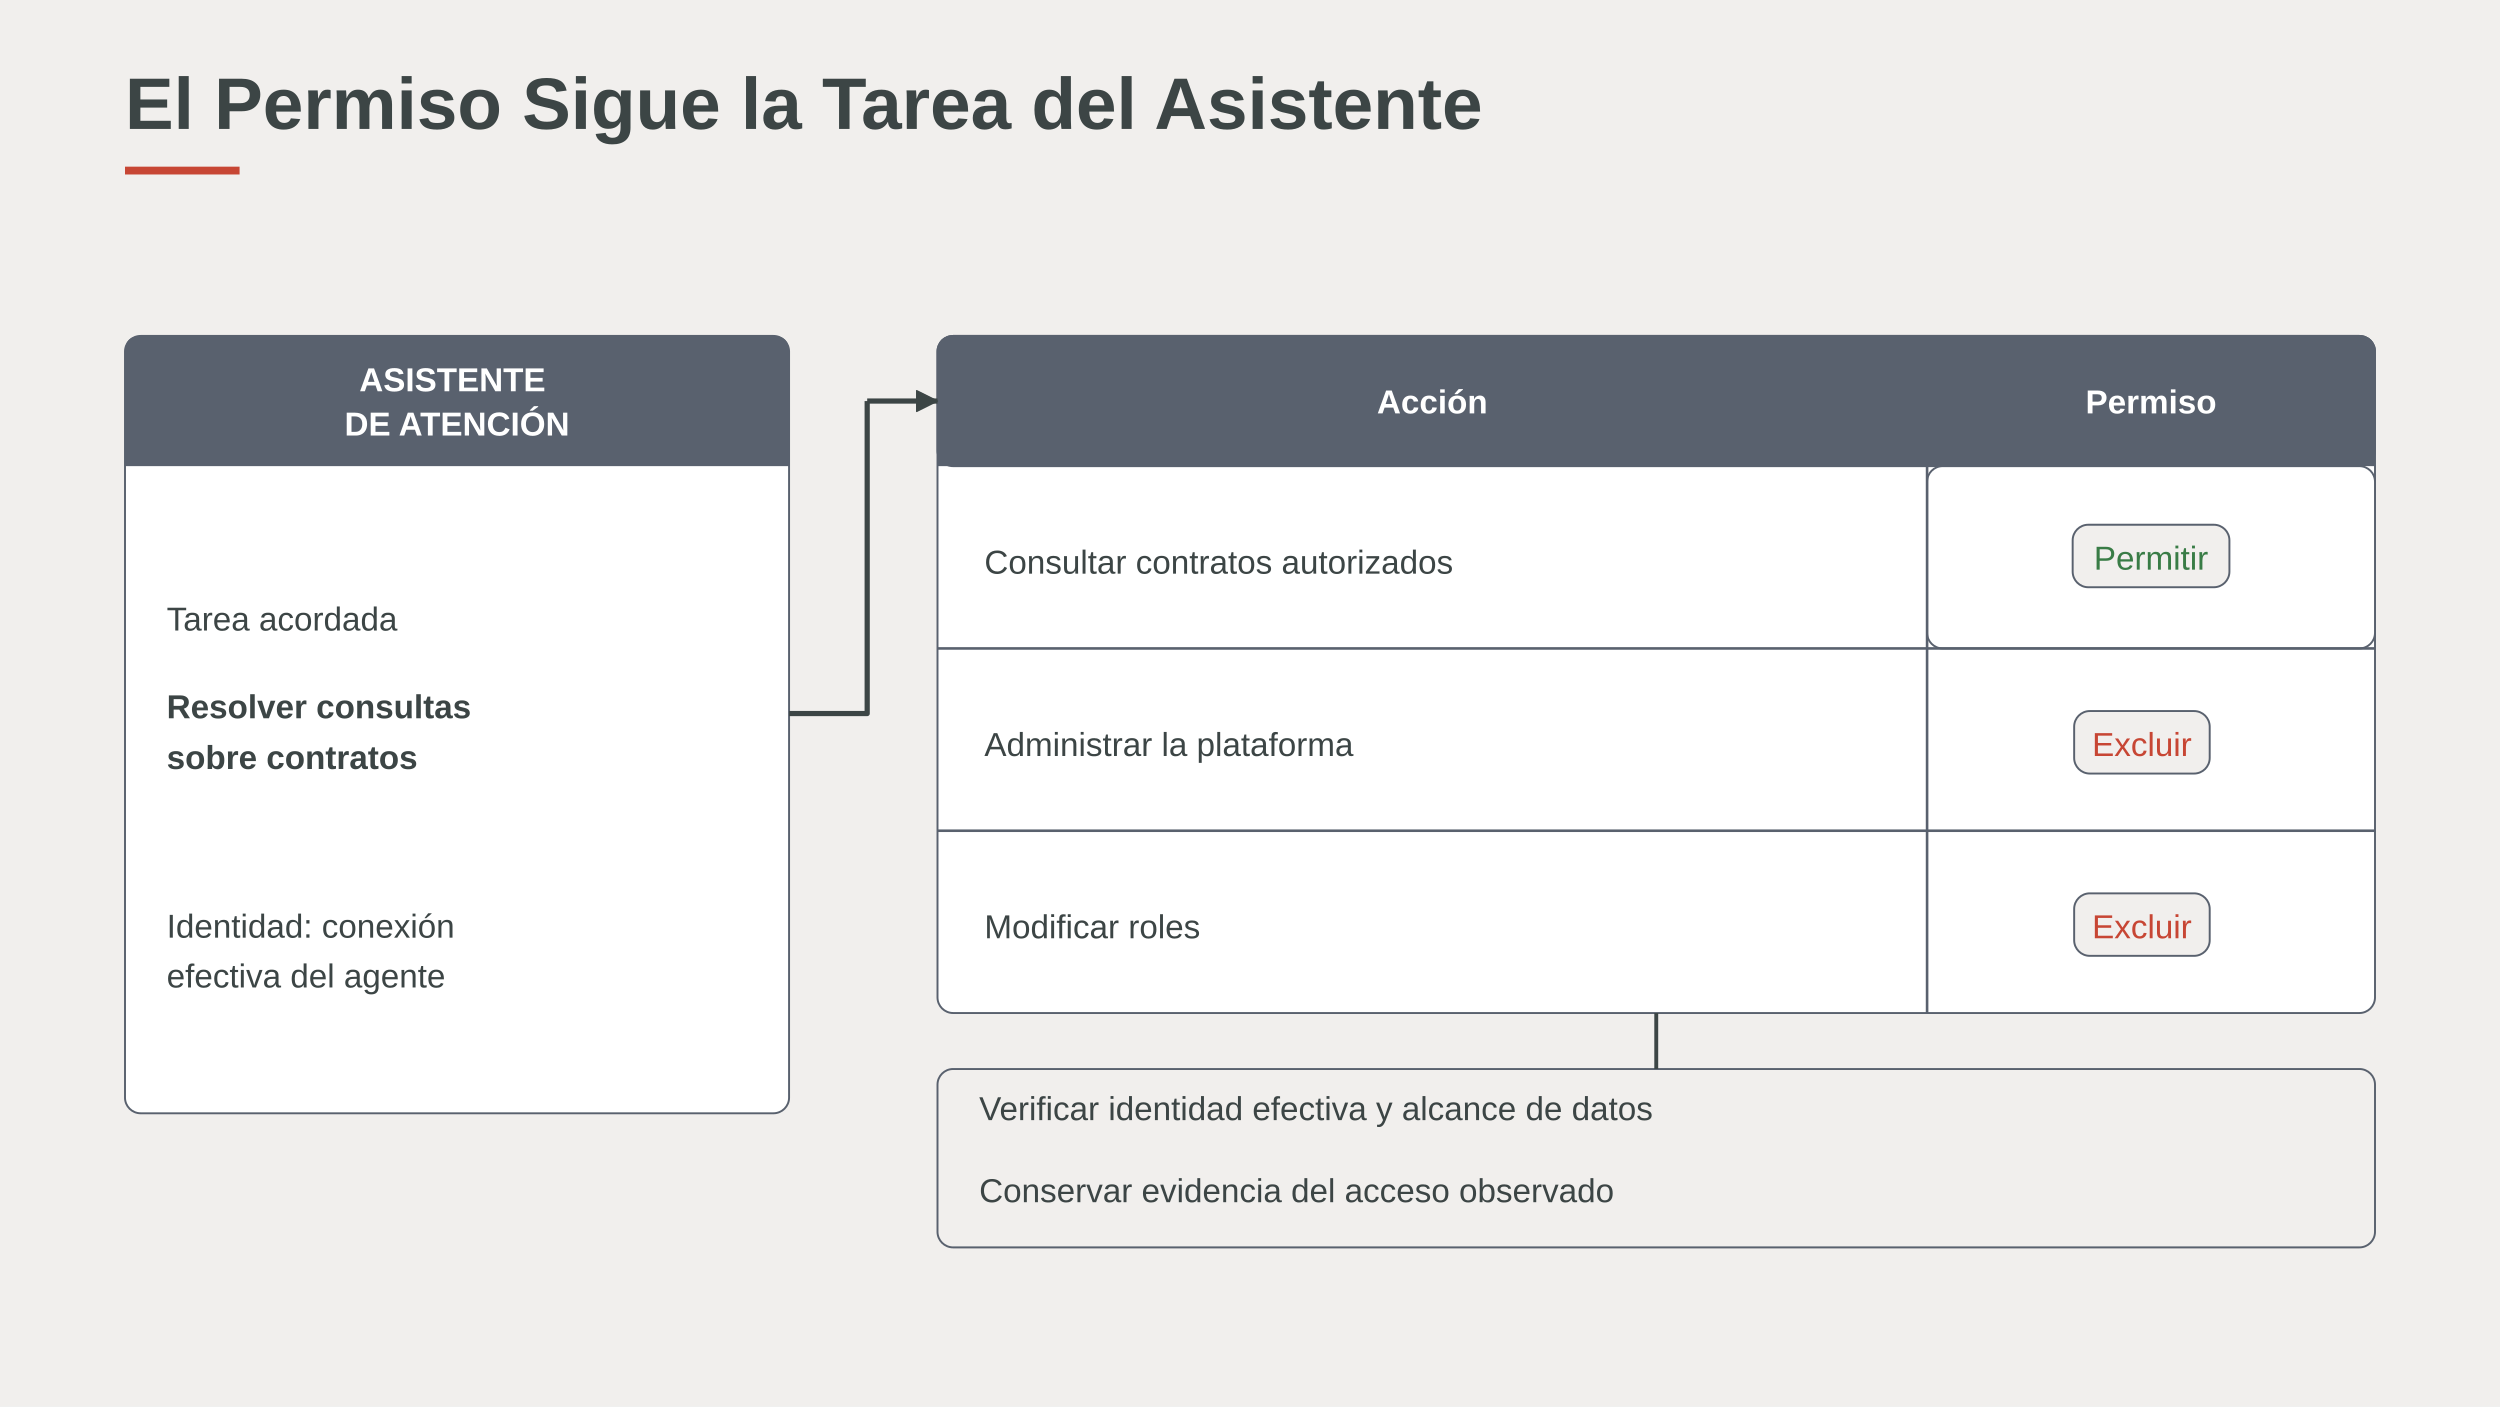
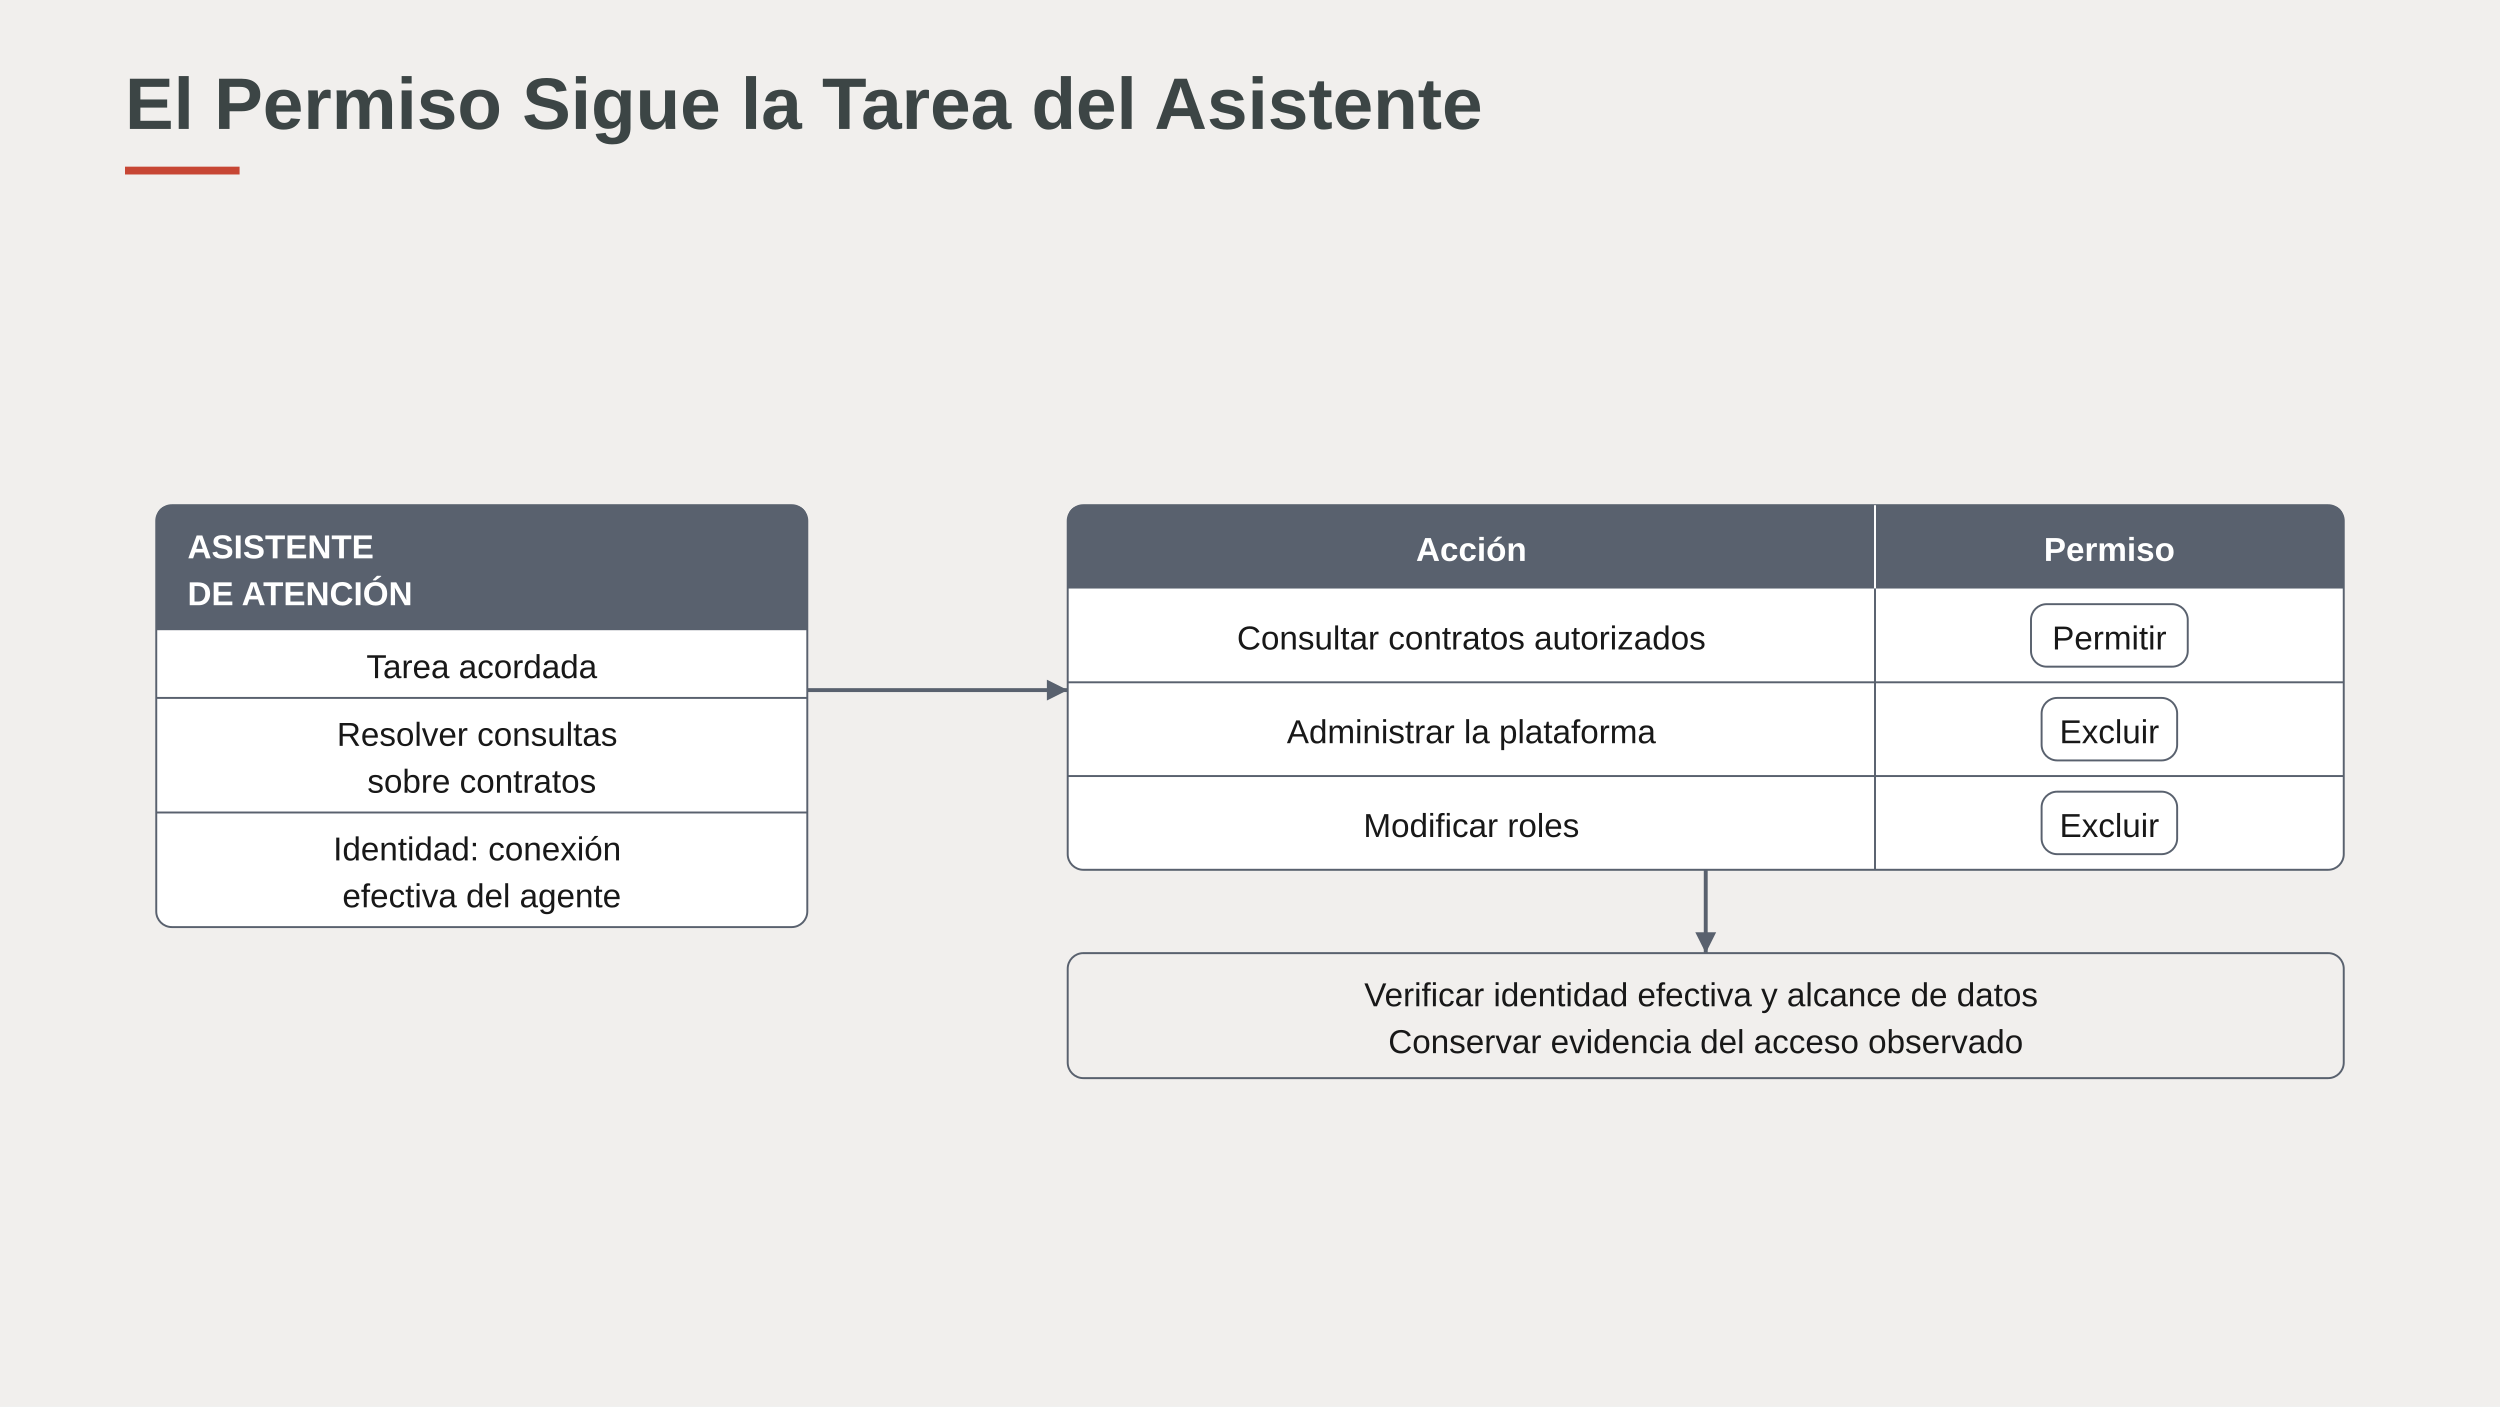
<svg xmlns="http://www.w3.org/2000/svg" viewBox="0 0 1920 1080" role="img" aria-labelledby="title description">
  <g font-family="Segoe UI, Arial, sans-serif">
    <rect x="0" y="0" width="1920" height="1080" rx="0" fill="#F1EFED" stroke="none" stroke-width="2" />
    <rect x="96" y="128" width="88" height="6" rx="0" fill="#C74634" stroke="none" stroke-width="2" />
    <text x="96" y="99" font-size="56" fill="#3C4545" font-weight="700" text-anchor="start">
      <tspan x="96" y="99">El Permiso Sigue la Tarea del Asistente</tspan>
    </text>
-     <g data-layout="module-artwork" data-reference="governance-architecture" transform="translate(0.000 -22.000)" data-center="960 608">
-       <rect x="96" y="280" width="510" height="597" rx="12" fill="#FFFFFF" stroke="#59616E" stroke-width="1.5" data-table-frame="true" />
-       <path d="M108.0 280.0 H594.0 Q606.0 280.0 606.0 292.0 V380.0 H96.0 V292.0 Q96.0 280.0 108.0 280.0 Z" fill="#59616E" stroke="none" data-table-header="true" />
-       <text x="351.0" y="322.5" font-size="25.5" fill="#FFFFFF" font-weight="700" text-anchor="middle">
-         <tspan x="351.0" y="322.5">ASISTENTE </tspan>
-         <tspan x="351.0" y="356.5">DE ATENCIÓN</tspan>
-       </text>
-       <text x="128" y="506.27" font-size="25.5" fill="#3C4545" font-weight="400" text-anchor="start">
-         <tspan x="128" y="506.27">Tarea acordada</tspan>
-       </text>
-       <text x="128" y="573.611" font-size="25.5" fill="#3C4545" font-weight="700" text-anchor="start">
-         <tspan x="128" y="573.611">Resolver consultas </tspan>
-         <tspan x="128" y="612.569">sobre contratos</tspan>
-       </text>
-       <text x="128" y="742.145" font-size="25.5" fill="#3C4545" font-weight="400" text-anchor="start">
-         <tspan x="128" y="742.145">Identidad: conexión </tspan>
-         <tspan x="128" y="780.395">efectiva del agente</tspan>
-       </text>
-       <rect x="720" y="280" width="1104" height="520" rx="12" fill="#FFFFFF" stroke="#59616E" stroke-width="1.5" data-table-frame="true" />
-       <rect x="720" y="280" width="1104" height="100" rx="12" fill="#FFFFFF" stroke="#59616E" stroke-width="1.5" />
-       <path d="M732.0 280.0 H1812.0 Q1824.0 280.0 1824.0 292.0 V380.0 H720.0 V292.0 Q720.0 280.0 732.0 280.0 Z" fill="#59616E" stroke="none" data-table-header="true" />
-       <rect x="1480" y="380" width="344" height="140" rx="12" fill="#FFFFFF" stroke="#59616E" stroke-width="1.5" data-table-frame="true" />
-       <text x="1100.0" y="339.5" font-size="25.5" fill="#FFFFFF" font-weight="700" text-anchor="middle">
-         <tspan x="1100.0" y="339.5">Acción</tspan>
-       </text>
-       <text x="1652.0" y="339.5" font-size="25.5" fill="#FFFFFF" font-weight="700" text-anchor="middle">
-         <tspan x="1652.0" y="339.5">Permiso</tspan>
-       </text>
-       <line x1="1480" y1="280" x2="1480" y2="800" stroke="#59616E" stroke-width="2" />
-       <text x="756" y="462.59" font-size="25.5" fill="#3C4545" font-weight="400" text-anchor="start">
-         <tspan x="756" y="462.59">Consultar contratos autorizados</tspan>
-       </text>
-       <rect x="1591.807" y="425.0" width="120.386" height="48" rx="12" fill="#F1EFED" stroke="#59616E" stroke-width="1.5" data-layout="reference-tag" />
-       <text x="1652.0" y="459.5" font-size="25.5" fill="#397C46" font-weight="400" text-anchor="middle">
-         <tspan x="1652.0" y="459.5">Permitir</tspan>
-       </text>
-       <line x1="720" y1="520" x2="1824" y2="520" stroke="#59616E" stroke-width="2" />
-       <text x="756" y="602.59" font-size="25.5" fill="#3C4545" font-weight="400" text-anchor="start">
-         <tspan x="756" y="602.59">Administrar la plataforma</tspan>
-       </text>
-       <rect x="1592.952" y="568.09" width="104.097" height="48" rx="12" fill="#F1EFED" stroke="#59616E" stroke-width="1.5" data-layout="reference-tag" />
-       <text x="1645.0" y="602.59" font-size="25.5" fill="#C74634" font-weight="400" text-anchor="middle">
-         <tspan x="1645.0" y="602.59">Excluir</tspan>
-       </text>
-       <line x1="720" y1="660" x2="1824" y2="660" stroke="#59616E" stroke-width="2" />
-       <text x="756" y="742.59" font-size="25.5" fill="#3C4545" font-weight="400" text-anchor="start">
-         <tspan x="756" y="742.59">Modificar roles</tspan>
-       </text>
-       <rect x="1592.952" y="708.09" width="104.097" height="48" rx="12" fill="#F1EFED" stroke="#59616E" stroke-width="1.5" data-layout="reference-tag" />
-       <text x="1645.0" y="742.59" font-size="25.5" fill="#C74634" font-weight="400" text-anchor="middle">
-         <tspan x="1645.0" y="742.59">Excluir</tspan>
-       </text>
-       <path d="M606 570 H666 V330" fill="none" stroke="#3C4545" stroke-width="4" stroke-linejoin="round" />
-       <line x1="666" y1="330" x2="720" y2="330" stroke="#3C4545" stroke-width="4" />
-       <path d="M720 330 L704 338 L704 322 Z" fill="#3C4545" stroke="#3C4545" stroke-width="1" stroke-linejoin="round" />
-       <rect x="720" y="843" width="1104" height="137" rx="12" fill="none" stroke="#59616E" stroke-width="1.5" />
-       <line x1="1272" y1="800" x2="1272" y2="843" stroke="#3C4545" stroke-width="3" />
-       <text x="752" y="882.27" font-size="25.5" fill="#3C4545" font-weight="400" text-anchor="start">
-         <tspan x="752" y="882.27">Verificar identidad efectiva y alcance de datos</tspan>
-       </text>
-       <text x="752" y="945.27" font-size="25.5" fill="#3C4545" font-weight="400" text-anchor="start">
-         <tspan x="752" y="945.27">Conservar evidencia del acceso observado</tspan>
-       </text>
+     <g data-layout="module-artwork" data-reference="governance-architecture" data-center="960 608" transform="translate(0 38)">
+       <rect x="120" y="350" width="500" height="324" rx="12" fill="#FFFFFF" stroke="#59616E" stroke-width="1.5" data-table-frame="true" />
+       <path d="M132 350 H608 Q620 350 620 362 V446 H120 V362 Q120 350 132 350 Z" fill="#59616E" stroke="#59616E" stroke-width="0" stroke-linejoin="round" stroke-linecap="round" />
+       <g data-table-cell="header" data-cell-align="left" data-cell-exception="Encabezado de dos líneas para conservar el nombre completo.">
+         <rect x="120" y="350" width="500" height="96" rx="0" fill="none" stroke="none" stroke-width="0" data-cell-frame="true" />
+         <g data-cell-content="true">
+           <text x="144" y="390.8" fill="#FFFFFF" font-size="25.5" font-weight="700" text-anchor="start">
+             <tspan x="144" y="390.8">ASISTENTE </tspan>
+             <tspan x="144" y="426.8">DE ATENCIÓN</tspan>
+           </text>
+         </g>
+       </g>
+       <g data-table-cell="row" data-cell-align="center">
+         <rect x="120" y="446" width="500" height="52" rx="0" fill="none" stroke="none" stroke-width="0" data-cell-frame="true" />
+         <g data-cell-content="true">
+           <text x="370.0" y="482.8" fill="#181818" font-size="25.5" font-weight="400" text-anchor="middle">
+             <tspan x="370.0" y="482.8">Tarea acordada</tspan>
+           </text>
+         </g>
+       </g>
+       <line x1="120" y1="498" x2="620" y2="498" stroke="#59616E" stroke-width="1.5" />
+       <g data-table-cell="row" data-cell-align="center" data-cell-exception="Contenido de varias líneas con al menos 12 unidades de margen.">
+         <rect x="120" y="498" width="500" height="88" rx="0" fill="none" stroke="none" stroke-width="0" data-cell-frame="true" />
+         <g data-cell-content="true">
+           <text x="370.0" y="534.8" fill="#181818" font-size="25.5" font-weight="400" text-anchor="middle">
+             <tspan x="370.0" y="534.8">Resolver consultas </tspan>
+             <tspan x="370.0" y="570.8">sobre contratos</tspan>
+           </text>
+         </g>
+       </g>
+       <line x1="120" y1="586" x2="620" y2="586" stroke="#59616E" stroke-width="1.5" />
+       <g data-table-cell="row" data-cell-align="center" data-cell-exception="Contenido de varias líneas con al menos 12 unidades de margen.">
+         <rect x="120" y="586" width="500" height="88" rx="0" fill="none" stroke="none" stroke-width="0" data-cell-frame="true" />
+         <g data-cell-content="true">
+           <text x="370.0" y="622.8" fill="#181818" font-size="25.5" font-weight="400" text-anchor="middle">
+             <tspan x="370.0" y="622.8">Identidad: conexión </tspan>
+             <tspan x="370.0" y="658.8">efectiva del agente</tspan>
+           </text>
+         </g>
+       </g>
+       <rect x="820" y="350" width="980" height="280" rx="12" fill="#FFFFFF" stroke="#59616E" stroke-width="1.5" data-table-frame="true" />
+       <path d="M832 350 H1788 Q1800 350 1800 362 V414 H820 V362 Q820 350 832 350 Z" fill="#59616E" stroke="#59616E" stroke-width="0" stroke-linejoin="round" stroke-linecap="round" />
+       <g data-table-cell="header" data-cell-align="center">
+         <rect x="820" y="350" width="620" height="64" rx="0" fill="none" stroke="none" stroke-width="0" data-cell-frame="true" />
+         <g data-cell-content="true">
+           <text x="1130.0" y="392.8" fill="#FFFFFF" font-size="25.5" font-weight="700" text-anchor="middle">
+             <tspan x="1130.0" y="392.8">Acción</tspan>
+           </text>
+         </g>
+       </g>
+       <g data-table-cell="header" data-cell-align="center">
+         <rect x="1440" y="350" width="360" height="64" rx="0" fill="none" stroke="none" stroke-width="0" data-cell-frame="true" />
+         <g data-cell-content="true">
+           <text x="1620.0" y="392.8" fill="#FFFFFF" font-size="25.5" font-weight="700" text-anchor="middle">
+             <tspan x="1620.0" y="392.8">Permiso</tspan>
+           </text>
+         </g>
+       </g>
+       <line x1="1440" y1="350" x2="1440" y2="414" stroke="#FFFFFF" stroke-width="1.5" />
+       <line x1="1440" y1="414" x2="1440" y2="630" stroke="#59616E" stroke-width="1.5" />
+       <g data-table-row="0" data-row-top="414" data-row-bottom="486">
+         <g data-table-cell="tag-row" data-cell-align="center">
+           <rect x="820" y="414" width="620" height="72" rx="0" fill="none" stroke="none" stroke-width="0" data-cell-frame="true" />
+           <g data-cell-content="true">
+             <text x="1130.0" y="460.8" fill="#181818" font-size="25.5" font-weight="400" text-anchor="middle">
+               <tspan x="1130.0" y="460.8">Consultar contratos autorizados</tspan>
+             </text>
+           </g>
+         </g>
+         <g data-table-cell="tag-row" data-cell-align="center">
+           <rect x="1440" y="414" width="360" height="72" rx="0" fill="none" stroke="none" stroke-width="0" data-cell-frame="true" />
+           <g data-cell-content="true">
+             <rect x="1559.807" y="426" width="120.386" height="48" rx="12" fill="#FFFFFF" stroke="#59616E" stroke-width="1.5" data-layout="reference-tag" />
+             <text x="1620.0" y="460.8" fill="#181818" font-size="25.5" font-weight="400" text-anchor="middle">
+               <tspan x="1620.0" y="460.8">Permitir</tspan>
+             </text>
+           </g>
+         </g>
+       </g>
+       <line x1="820" y1="486" x2="1800" y2="486" stroke="#59616E" stroke-width="1.5" />
+       <g data-table-row="1" data-row-top="486" data-row-bottom="558">
+         <g data-table-cell="tag-row" data-cell-align="center">
+           <rect x="820" y="486" width="620" height="72" rx="0" fill="none" stroke="none" stroke-width="0" data-cell-frame="true" />
+           <g data-cell-content="true">
+             <text x="1130.0" y="532.8" fill="#181818" font-size="25.5" font-weight="400" text-anchor="middle">
+               <tspan x="1130.0" y="532.8">Administrar la plataforma</tspan>
+             </text>
+           </g>
+         </g>
+         <g data-table-cell="tag-row" data-cell-align="center">
+           <rect x="1440" y="486" width="360" height="72" rx="0" fill="none" stroke="none" stroke-width="0" data-cell-frame="true" />
+           <g data-cell-content="true">
+             <rect x="1567.952" y="498" width="104.097" height="48" rx="12" fill="#FFFFFF" stroke="#59616E" stroke-width="1.5" data-layout="reference-tag" />
+             <text x="1620.0" y="532.8" fill="#181818" font-size="25.5" font-weight="400" text-anchor="middle">
+               <tspan x="1620.0" y="532.8">Excluir</tspan>
+             </text>
+           </g>
+         </g>
+       </g>
+       <line x1="820" y1="558" x2="1800" y2="558" stroke="#59616E" stroke-width="1.5" />
+       <g data-table-row="2" data-row-top="558" data-row-bottom="630">
+         <g data-table-cell="tag-row" data-cell-align="center">
+           <rect x="820" y="558" width="620" height="72" rx="0" fill="none" stroke="none" stroke-width="0" data-cell-frame="true" />
+           <g data-cell-content="true">
+             <text x="1130.0" y="604.8" fill="#181818" font-size="25.5" font-weight="400" text-anchor="middle">
+               <tspan x="1130.0" y="604.8">Modificar roles</tspan>
+             </text>
+           </g>
+         </g>
+         <g data-table-cell="tag-row" data-cell-align="center">
+           <rect x="1440" y="558" width="360" height="72" rx="0" fill="none" stroke="none" stroke-width="0" data-cell-frame="true" />
+           <g data-cell-content="true">
+             <rect x="1567.952" y="570" width="104.097" height="48" rx="12" fill="#FFFFFF" stroke="#59616E" stroke-width="1.5" data-layout="reference-tag" />
+             <text x="1620.0" y="604.8" fill="#181818" font-size="25.5" font-weight="400" text-anchor="middle">
+               <tspan x="1620.0" y="604.8">Excluir</tspan>
+             </text>
+           </g>
+         </g>
+       </g>
+       <line x1="620" y1="492" x2="820" y2="492" stroke="#59616E" stroke-width="3" />
+       <path d="M820 492 L804.0 500.0 L804.0 484.0 Z" fill="#59616E" stroke="#59616E" stroke-width="0" stroke-linejoin="round" stroke-linecap="round" />
+       <rect x="820" y="694" width="980" height="96" rx="12" fill="#F1EFED" stroke="#59616E" stroke-width="1.5" />
+       <g data-table-cell="note" data-cell-align="center">
+         <rect x="820" y="694" width="980" height="96" rx="0" fill="none" stroke="none" stroke-width="0" data-cell-frame="true" />
+         <g data-cell-content="true">
+           <text x="1310.0" y="734.8" fill="#181818" font-size="25.5" font-weight="400" text-anchor="middle">
+             <tspan x="1310.0" y="734.8">Verificar identidad efectiva y alcance de datos </tspan>
+             <tspan x="1310.0" y="770.8">Conservar evidencia del acceso observado</tspan>
+           </text>
+         </g>
+       </g>
+       <line x1="1310" y1="630" x2="1310" y2="694" stroke="#59616E" stroke-width="3" />
+       <path d="M1310 694 L1302.0 678.0 L1318.0 678.0 Z" fill="#59616E" stroke="#59616E" stroke-width="0" stroke-linejoin="round" stroke-linecap="round" />
    </g>
  </g>
</svg>
